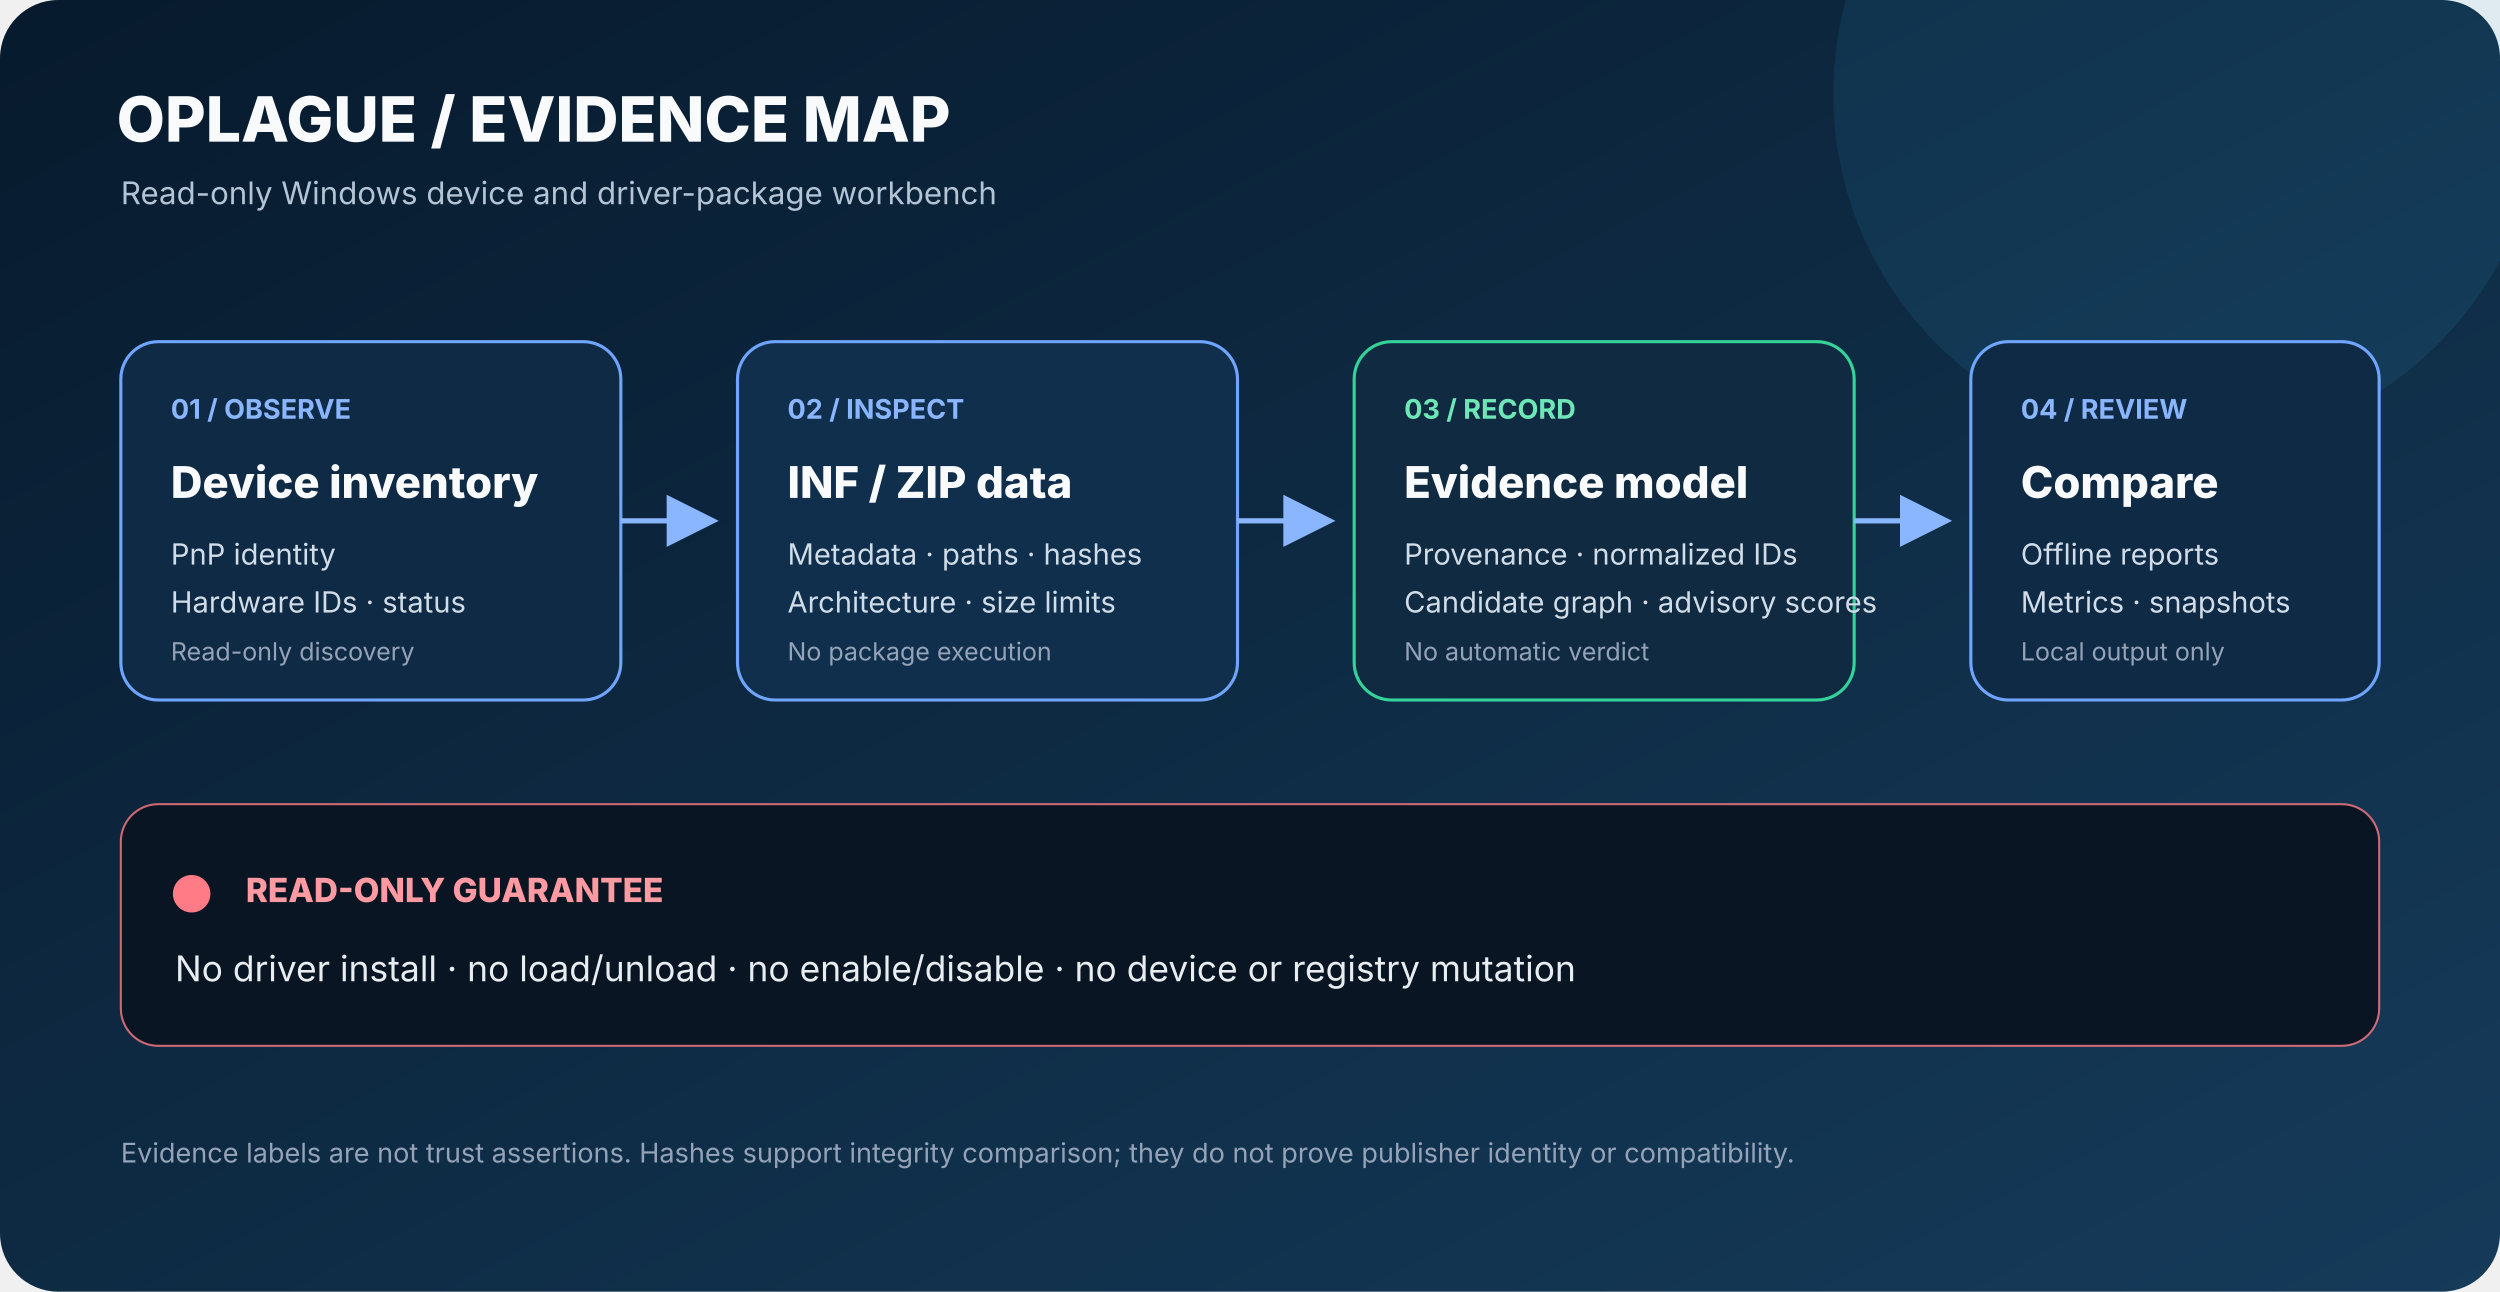
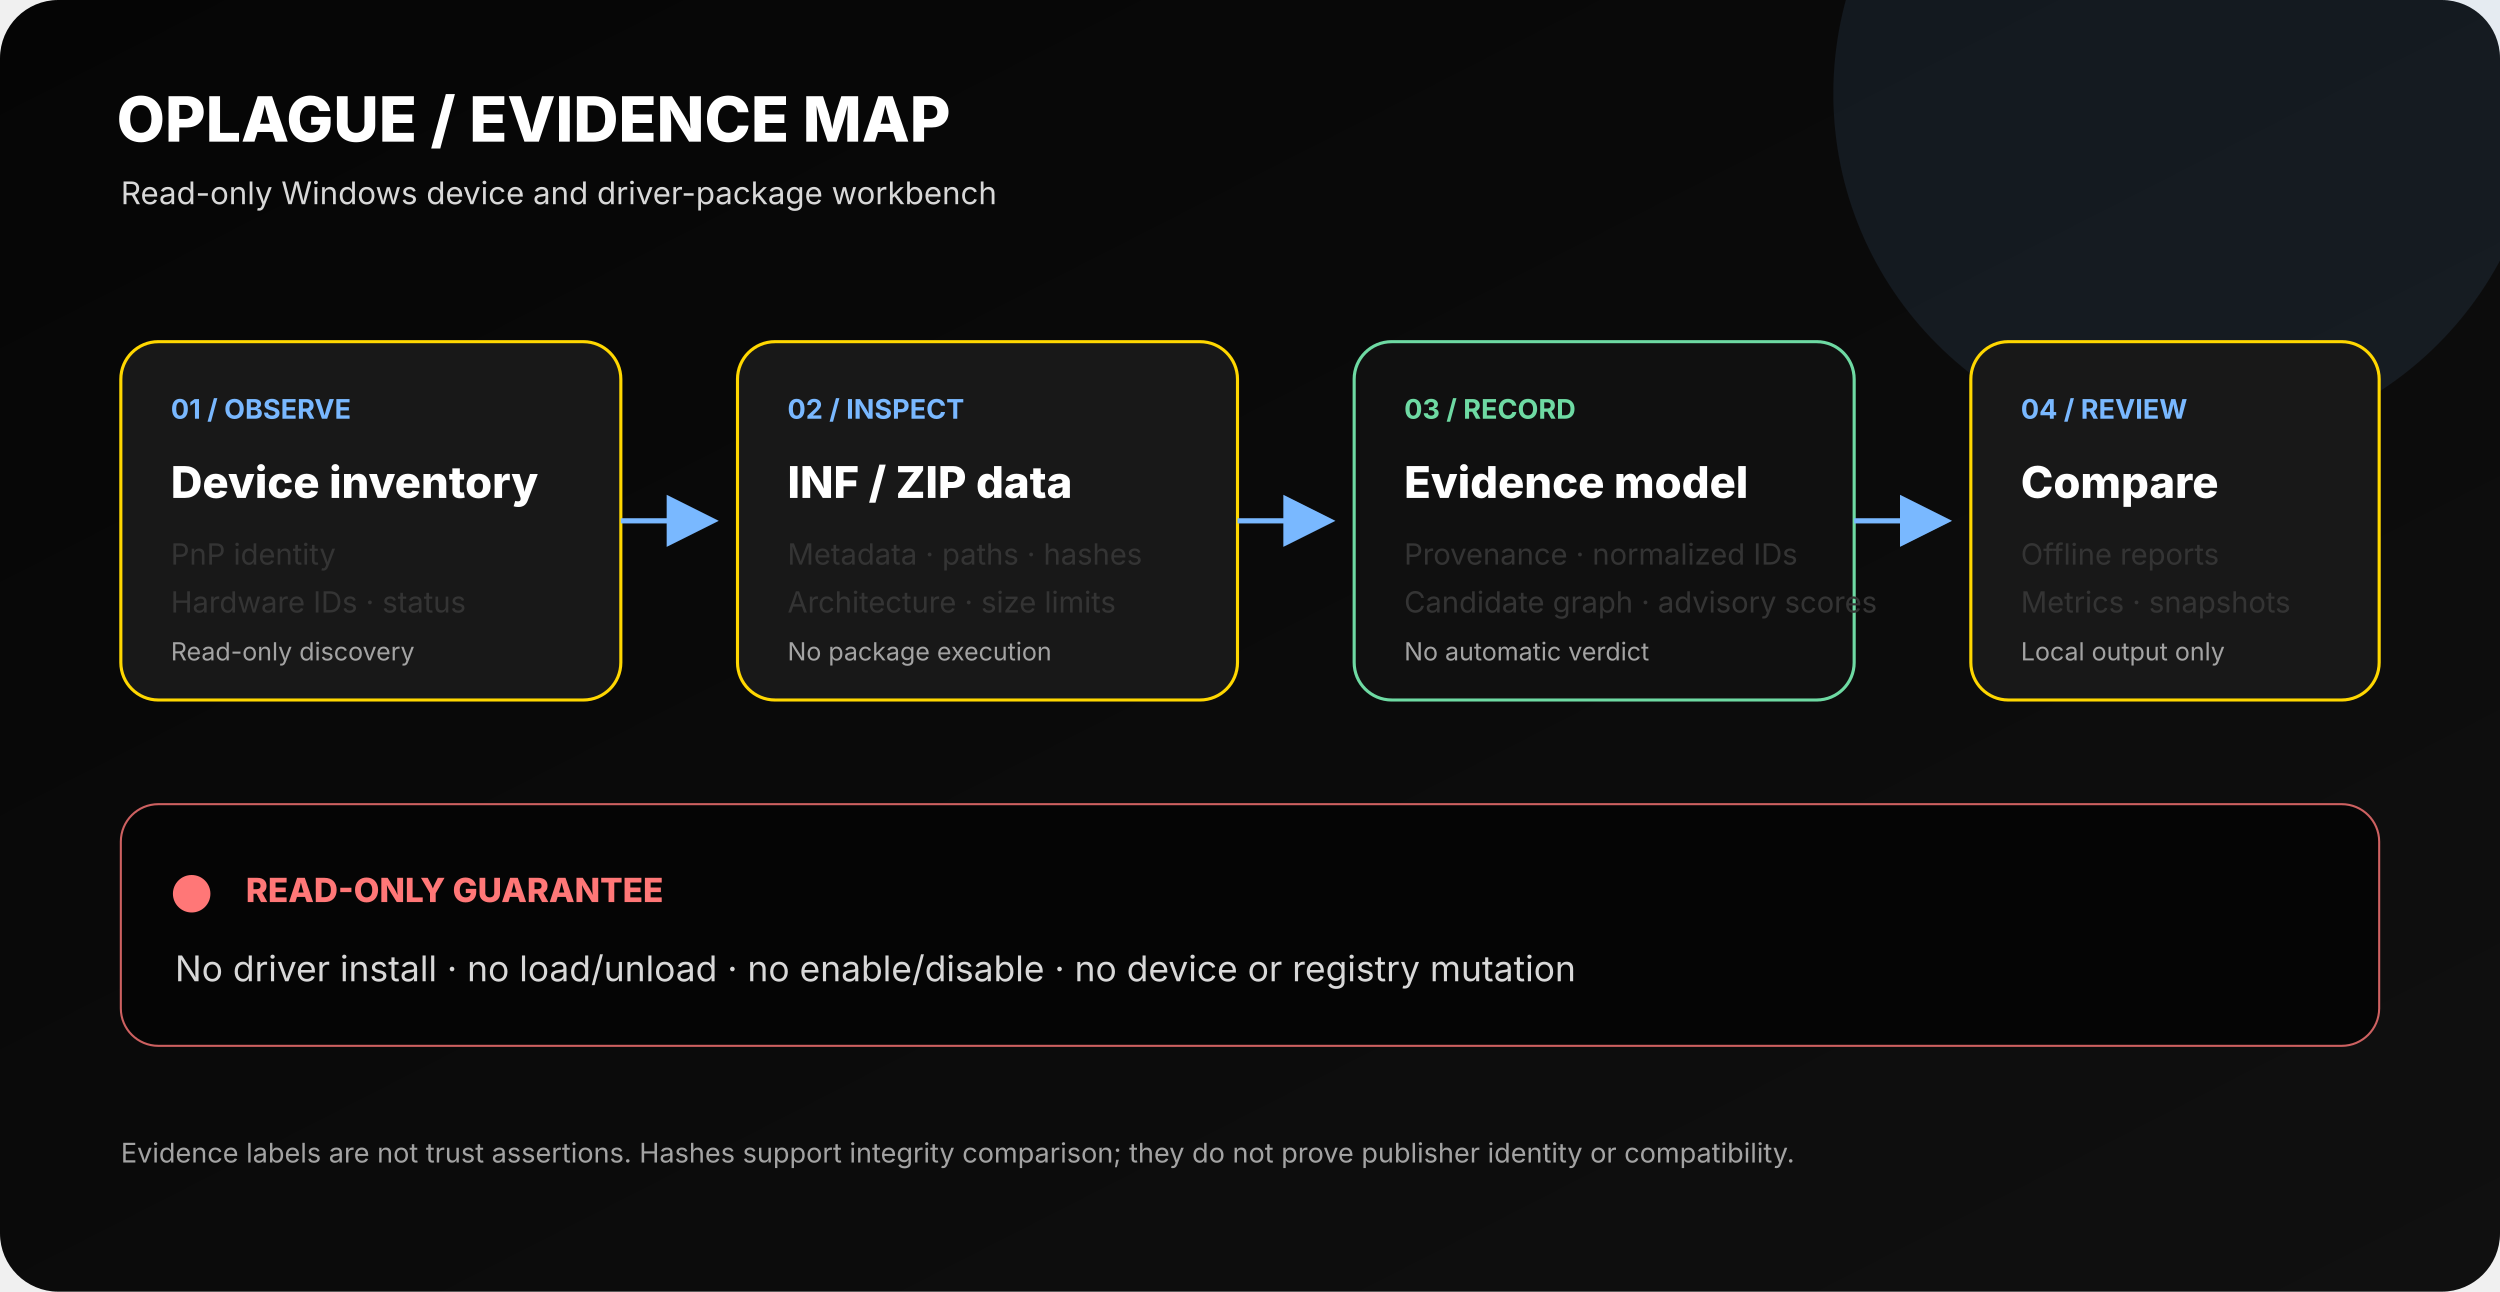
<svg xmlns="http://www.w3.org/2000/svg" viewBox="0 0 1200 620" role="img" aria-labelledby="title desc">
  <defs>
    <linearGradient id="bg" x2="1" y2="1">
-       <stop stop-color="#071a2d" />
-       <stop offset="1" stop-color="#153b5a" />
+       <stop stop-color="#050505" />
+       <stop offset="1" stop-color="#101010" />
    </linearGradient>
    <linearGradient id="blue">
-       <stop stop-color="#70a5ff" />
-       <stop offset="1" stop-color="#004e98" />
+       <stop stop-color="#FFD700" />
+       <stop offset="1" stop-color="#181818" />
    </linearGradient>
    <linearGradient id="red">
-       <stop stop-color="#ff7b86" />
-       <stop offset="1" stop-color="#b5122d" />
+       <stop stop-color="#FF7777" />
+       <stop offset="1" stop-color="#B42332" />
    </linearGradient>
    <marker id="arr" markerWidth="10" markerHeight="10" refX="8" refY="5" orient="auto">
-       <path d="M0 0L10 5L0 10Z" fill="#8ab6ff" />
+       <path d="M0 0L10 5L0 10Z" fill="#79B8FF" />
    </marker>
  </defs>
  <rect width="1200" height="620" rx="28" fill="url(#bg)" />
-   <circle cx="1050" cy="45" r="170" fill="#38bdf8" opacity=".09" />
-   <text x="56" y="68" fill="#f8fafc" font-family="Inter,Arial,sans-serif" font-size="30" font-weight="800">OPLAGUE / EVIDENCE MAP</text>
-   <text x="58" y="98" fill="#b3c4d6" font-family="Inter,Arial,sans-serif" font-size="15">Read-only Windows device and driver-package workbench</text>
+   <circle cx="1050" cy="45" r="170" fill="#79B8FF" opacity=".09" />
+   <text x="56" y="68" fill="#FFFFFF" font-family="Inter,Arial,sans-serif" font-size="30" font-weight="800">OPLAGUE / EVIDENCE MAP</text>
+   <text x="58" y="98" fill="#D8D8D8" font-family="Inter,Arial,sans-serif" font-size="15">Read-only Windows device and driver-package workbench</text>
  <g font-family="Inter,Arial,sans-serif">
-     <rect x="58" y="164" width="240" height="172" rx="18" fill="#0f2a45" stroke="#70a5ff" stroke-width="1.5" />
-     <text x="82" y="201" fill="#8ab6ff" font-size="13" font-weight="700">01 / OBSERVE</text>
-     <text x="82" y="239" fill="#f8fafc" font-size="21" font-weight="800">Device inventory</text>
-     <text x="82" y="271" fill="#d0dce8" font-size="14">PnP identity</text>
-     <text x="82" y="294" fill="#d0dce8" font-size="14">Hardware IDs · status</text>
-     <text x="82" y="317" fill="#94a3b8" font-size="12">Read-only discovery</text>
-     <path d="M298 250H340" stroke="#8ab6ff" stroke-width="2.5" marker-end="url(#arr)" />
-     <rect x="354" y="164" width="240" height="172" rx="18" fill="#102f4c" stroke="#70a5ff" stroke-width="1.5" />
-     <text x="378" y="201" fill="#8ab6ff" font-size="13" font-weight="700">02 / INSPECT</text>
-     <text x="378" y="239" fill="#f8fafc" font-size="21" font-weight="800">INF / ZIP data</text>
-     <text x="378" y="271" fill="#d0dce8" font-size="14">Metadata · paths · hashes</text>
-     <text x="378" y="294" fill="#d0dce8" font-size="14">Architecture · size limits</text>
-     <text x="378" y="317" fill="#94a3b8" font-size="12">No package execution</text>
-     <path d="M594 250H636" stroke="#8ab6ff" stroke-width="2.5" marker-end="url(#arr)" />
-     <rect x="650" y="164" width="240" height="172" rx="18" fill="#102a42" stroke="#34d399" stroke-width="1.5" />
-     <text x="674" y="201" fill="#6ee7b7" font-size="13" font-weight="700">03 / RECORD</text>
-     <text x="674" y="239" fill="#f8fafc" font-size="21" font-weight="800">Evidence model</text>
-     <text x="674" y="271" fill="#d0dce8" font-size="14">Provenance · normalized IDs</text>
-     <text x="674" y="294" fill="#d0dce8" font-size="14">Candidate graph · advisory scores</text>
-     <text x="674" y="317" fill="#94a3b8" font-size="12">No automatic verdict</text>
-     <path d="M890 250H932" stroke="#8ab6ff" stroke-width="2.5" marker-end="url(#arr)" />
-     <rect x="946" y="164" width="196" height="172" rx="18" fill="#0f2a45" stroke="#70a5ff" stroke-width="1.5" />
-     <text x="970" y="201" fill="#8ab6ff" font-size="13" font-weight="700">04 / REVIEW</text>
-     <text x="970" y="239" fill="#f8fafc" font-size="21" font-weight="800">Compare</text>
-     <text x="970" y="271" fill="#d0dce8" font-size="14">Offline reports</text>
-     <text x="970" y="294" fill="#d0dce8" font-size="14">Metrics · snapshots</text>
-     <text x="970" y="317" fill="#94a3b8" font-size="12">Local output only</text>
+     <rect x="58" y="164" width="240" height="172" rx="18" fill="#181818" stroke="#FFD700" stroke-width="1.5" />
+     <text x="82" y="201" fill="#79B8FF" font-size="13" font-weight="700">01 / OBSERVE</text>
+     <text x="82" y="239" fill="#FFFFFF" font-size="21" font-weight="800">Device inventory</text>
+     <text x="82" y="271" fill="#343434" font-size="14">PnP identity</text>
+     <text x="82" y="294" fill="#343434" font-size="14">Hardware IDs · status</text>
+     <text x="82" y="317" fill="#A3A3A3" font-size="12">Read-only discovery</text>
+     <path d="M298 250H340" stroke="#79B8FF" stroke-width="2.5" marker-end="url(#arr)" />
+     <rect x="354" y="164" width="240" height="172" rx="18" fill="#181818" stroke="#FFD700" stroke-width="1.5" />
+     <text x="378" y="201" fill="#79B8FF" font-size="13" font-weight="700">02 / INSPECT</text>
+     <text x="378" y="239" fill="#FFFFFF" font-size="21" font-weight="800">INF / ZIP data</text>
+     <text x="378" y="271" fill="#343434" font-size="14">Metadata · paths · hashes</text>
+     <text x="378" y="294" fill="#343434" font-size="14">Architecture · size limits</text>
+     <text x="378" y="317" fill="#A3A3A3" font-size="12">No package execution</text>
+     <path d="M594 250H636" stroke="#79B8FF" stroke-width="2.5" marker-end="url(#arr)" />
+     <rect x="650" y="164" width="240" height="172" rx="18" fill="#101010" stroke="#6EDAA3" stroke-width="1.5" />
+     <text x="674" y="201" fill="#6EDAA3" font-size="13" font-weight="700">03 / RECORD</text>
+     <text x="674" y="239" fill="#FFFFFF" font-size="21" font-weight="800">Evidence model</text>
+     <text x="674" y="271" fill="#343434" font-size="14">Provenance · normalized IDs</text>
+     <text x="674" y="294" fill="#343434" font-size="14">Candidate graph · advisory scores</text>
+     <text x="674" y="317" fill="#A3A3A3" font-size="12">No automatic verdict</text>
+     <path d="M890 250H932" stroke="#79B8FF" stroke-width="2.5" marker-end="url(#arr)" />
+     <rect x="946" y="164" width="196" height="172" rx="18" fill="#181818" stroke="#FFD700" stroke-width="1.5" />
+     <text x="970" y="201" fill="#79B8FF" font-size="13" font-weight="700">04 / REVIEW</text>
+     <text x="970" y="239" fill="#FFFFFF" font-size="21" font-weight="800">Compare</text>
+     <text x="970" y="271" fill="#343434" font-size="14">Offline reports</text>
+     <text x="970" y="294" fill="#343434" font-size="14">Metrics · snapshots</text>
+     <text x="970" y="317" fill="#A3A3A3" font-size="12">Local output only</text>
  </g>
-   <rect x="58" y="386" width="1084" height="116" rx="18" fill="#091523" stroke="#ff7b86" stroke-opacity=".8" />
-   <circle cx="92" cy="429" r="9" fill="#ff7b86" />
-   <text x="118" y="433" fill="#ff9aa2" font-family="Inter,Arial,sans-serif" font-size="16" font-weight="800">READ-ONLY GUARANTEE</text>
-   <text x="84" y="471" fill="#e8edf2" font-family="Inter,Arial,sans-serif" font-size="17">No driver install · no load/unload · no enable/disable · no device or registry mutation</text>
-   <text x="58" y="558" fill="#94a3b8" font-family="Inter,Arial,sans-serif" font-size="13">Evidence labels are not trust assertions. Hashes support integrity comparison; they do not prove publisher identity or compatibility.</text>
+   <rect x="58" y="386" width="1084" height="116" rx="18" fill="#050505" stroke="#FF7777" stroke-opacity=".8" />
+   <circle cx="92" cy="429" r="9" fill="#FF7777" />
+   <text x="118" y="433" fill="#FF7777" font-family="Inter,Arial,sans-serif" font-size="16" font-weight="800">READ-ONLY GUARANTEE</text>
+   <text x="84" y="471" fill="#D8D8D8" font-family="Inter,Arial,sans-serif" font-size="17">No driver install · no load/unload · no enable/disable · no device or registry mutation</text>
+   <text x="58" y="558" fill="#A3A3A3" font-family="Inter,Arial,sans-serif" font-size="13">Evidence labels are not trust assertions. Hashes support integrity comparison; they do not prove publisher identity or compatibility.</text>
</svg>
